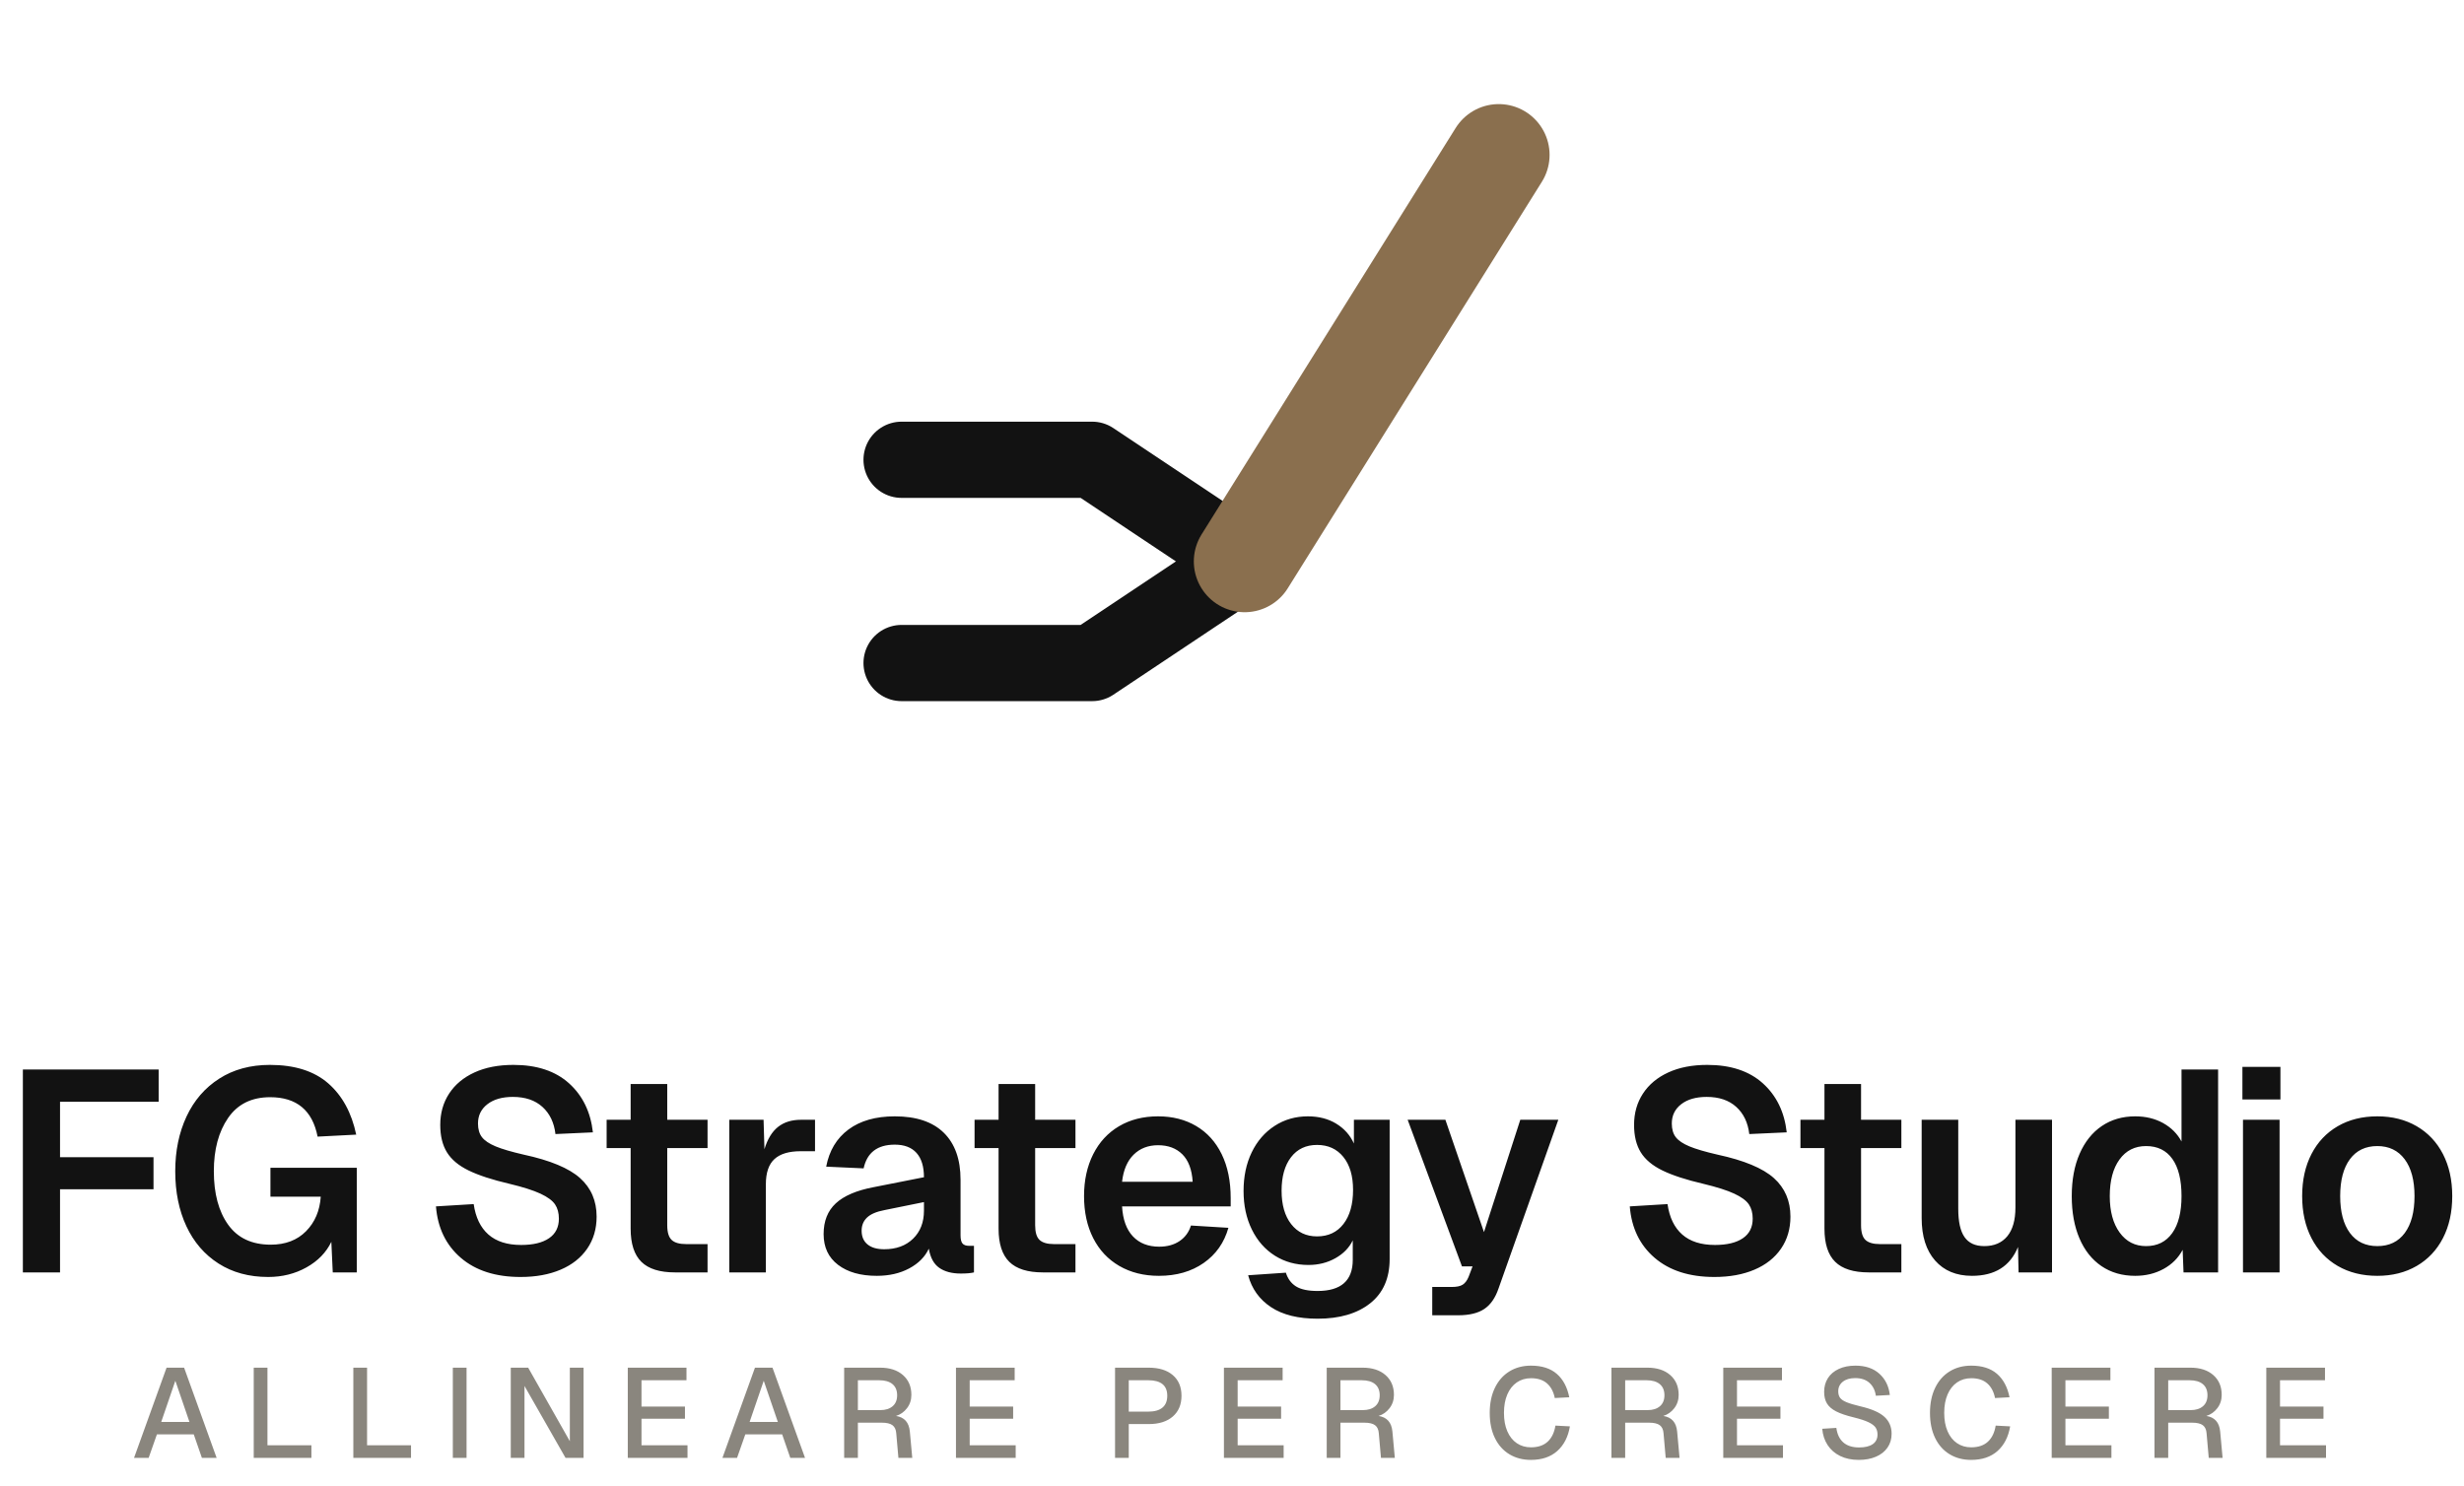
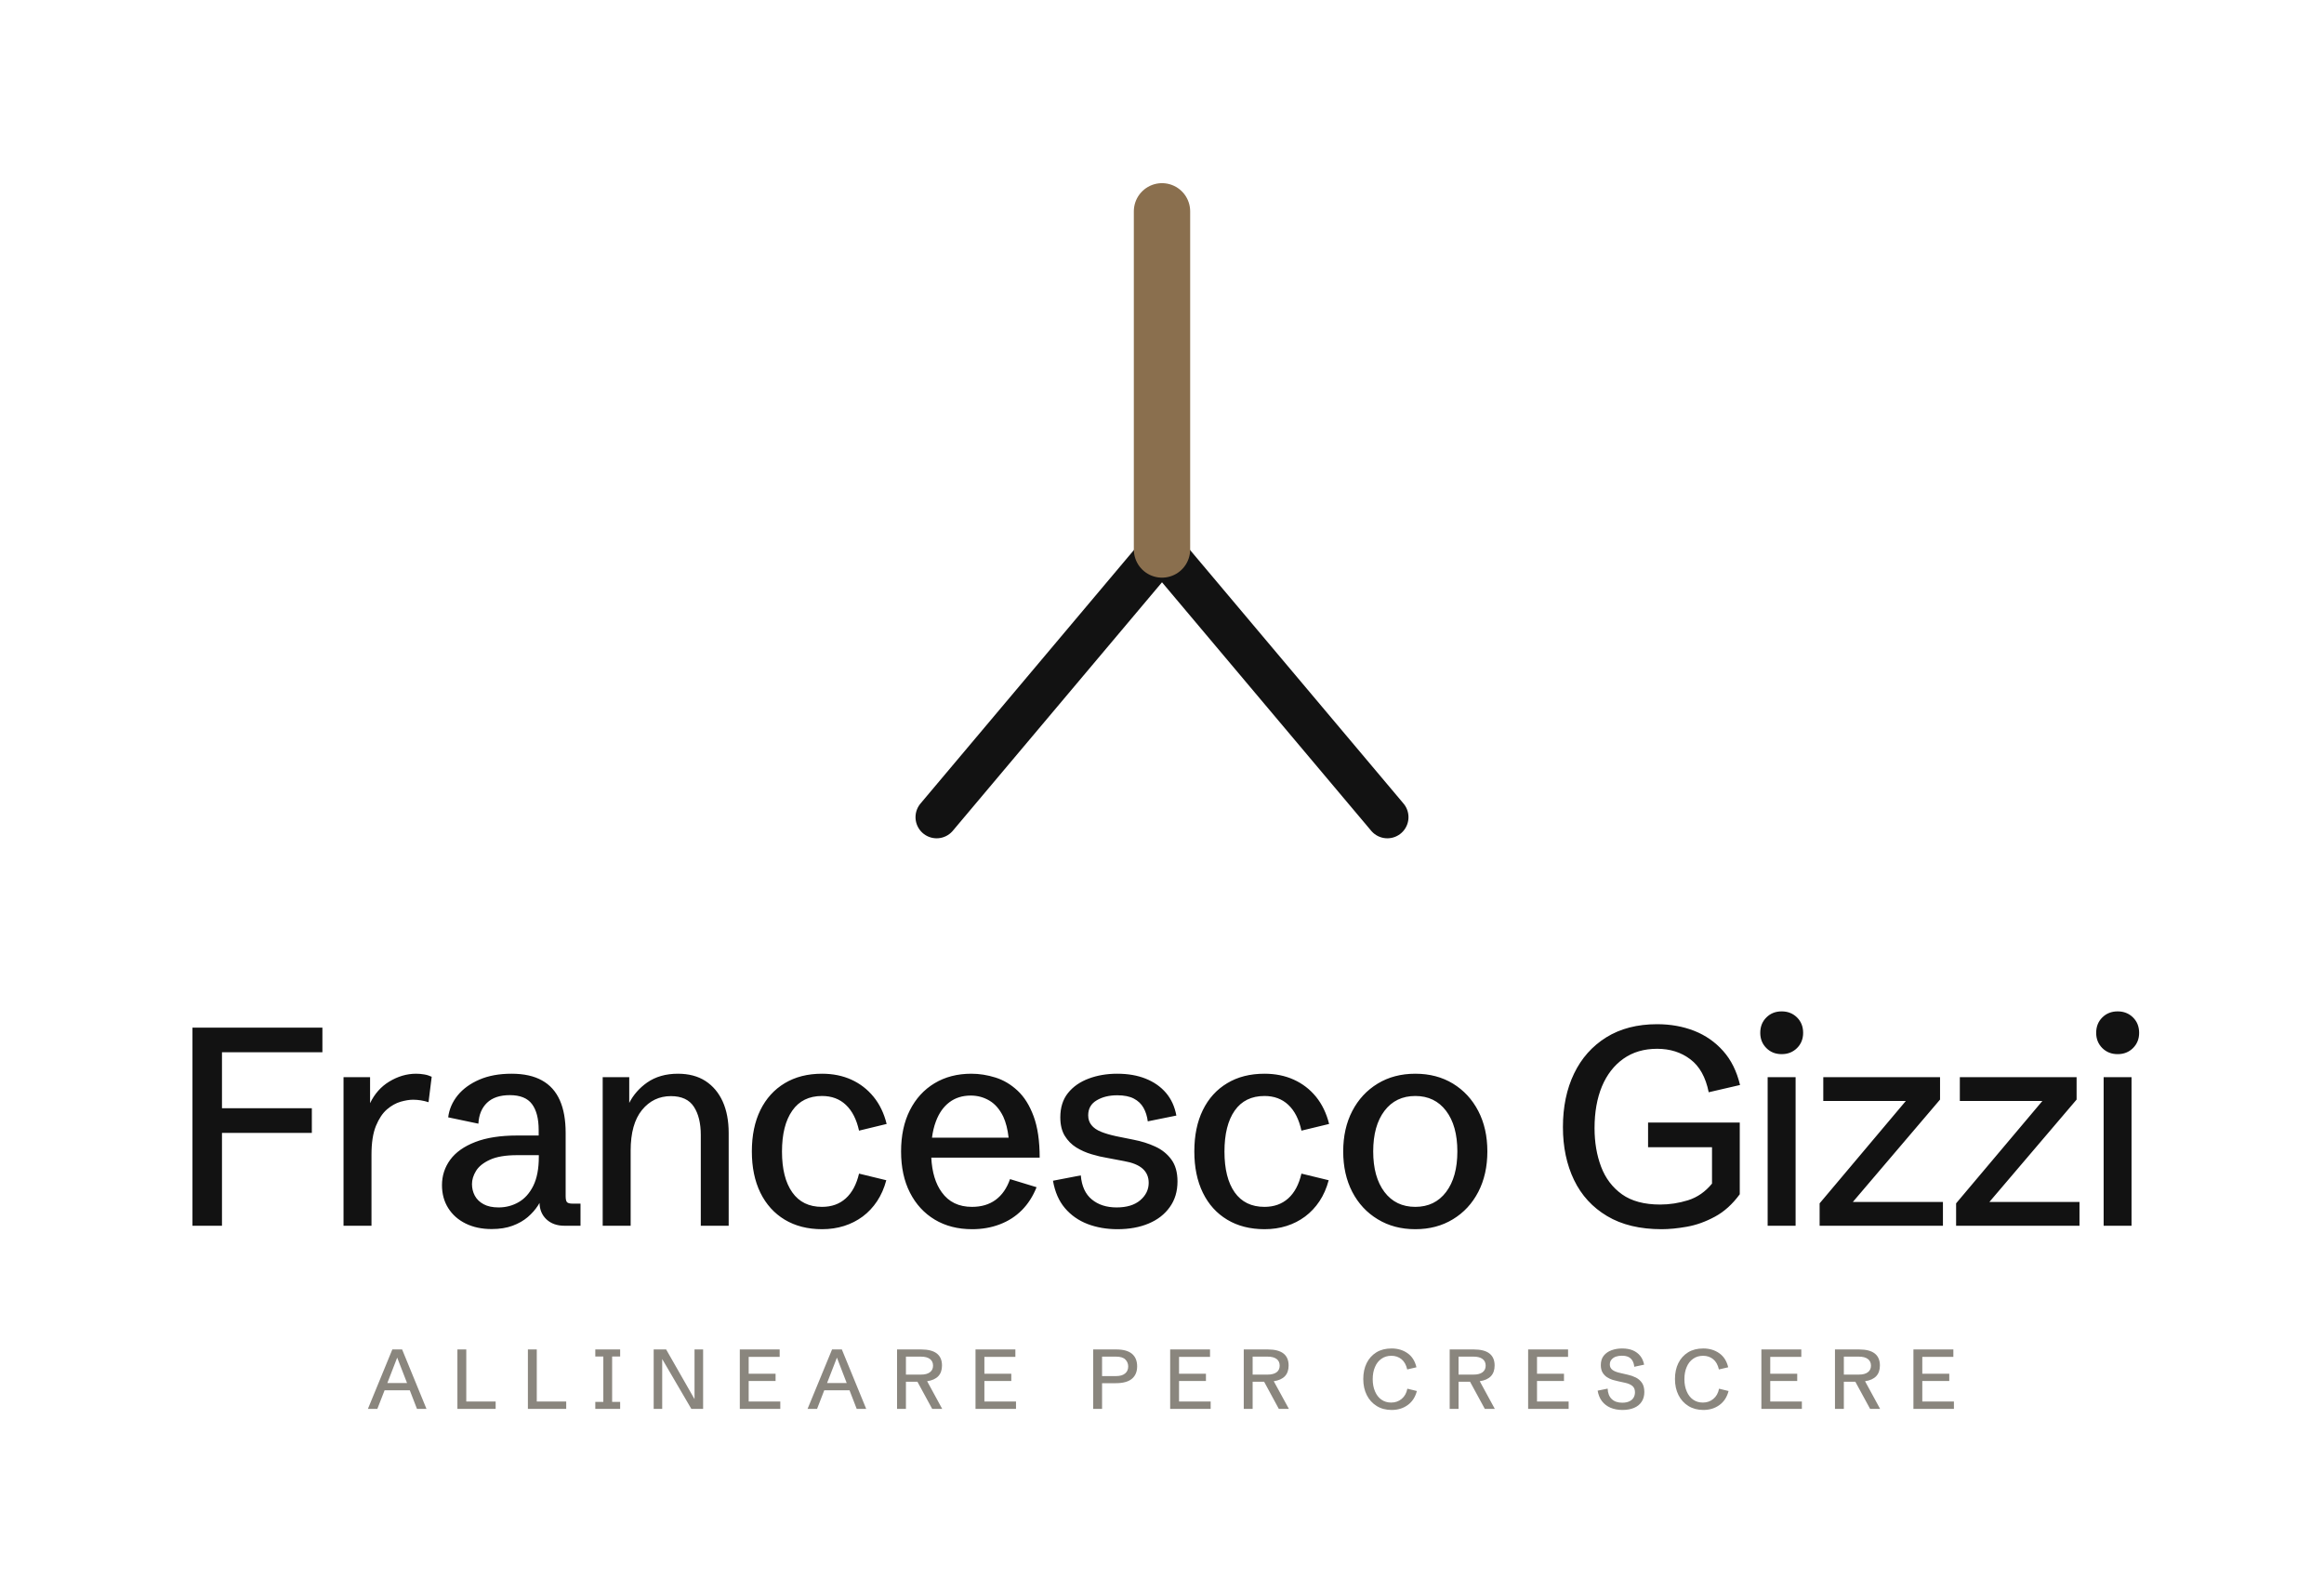
- <svg xmlns="http://www.w3.org/2000/svg" width="194" height="117" viewBox="0 0 193.93 116.57" role="img" aria-label="FG Strategy Studio">
-   <g transform="translate(64.96 0)">
-     <path d="M6 36 H21 L33 44" fill="none" stroke="#121212" stroke-width="6" stroke-linecap="round" stroke-linejoin="round" />
-     <path d="M6 52 H21 L33 44" fill="none" stroke="#121212" stroke-width="6" stroke-linecap="round" stroke-linejoin="round" />
-     <path d="M33 44 L53 12" fill="none" stroke="#8A6F4E" stroke-width="8" stroke-linecap="round" />
+ <svg xmlns="http://www.w3.org/2000/svg" width="330" height="224" viewBox="0 0 330 224" role="img" aria-label="Francesco Gizzi — Allineare per crescere">
+   <g transform="translate(115 22) scale(1)">
+     <path d="M18 94 L50 56 M82 94 L50 56" fill="none" stroke="#121212" stroke-width="6" stroke-linecap="round" stroke-linejoin="round" />
+     <path d="M50 56 V8" fill="none" stroke="#8A6F4E" stroke-width="8" stroke-linecap="round" />
  </g>
-   <path transform="translate(0.00 99.97)" fill="#121212" d="M1.8 -15.975H12.487V-13.432H4.725V-9.067H12.082V-6.547H4.725V0.0H1.8Z M13.792 -7.965Q13.792 -10.373 14.681 -12.274Q15.57 -14.175 17.258 -15.255Q18.945 -16.335 21.24 -16.335Q24.165 -16.335 25.83 -14.884Q27.495 -13.432 28.035 -10.845L24.997 -10.688Q24.39 -13.792 21.262 -13.792Q19.08 -13.792 17.955 -12.161Q16.83 -10.53 16.83 -7.965Q16.83 -5.332 17.955 -3.757Q19.08 -2.183 21.307 -2.183Q23.04 -2.183 24.086 -3.24Q25.133 -4.297 25.245 -5.962H21.285V-8.235H28.08V0.0H26.19L26.078 -2.407Q25.47 -1.147 24.12 -0.394Q22.77 0.36 21.105 0.36Q18.855 0.36 17.201 -0.698Q15.547 -1.755 14.67 -3.634Q13.792 -5.513 13.792 -7.965Z M34.312 -5.197 37.282 -5.377Q37.508 -3.802 38.441 -2.981Q39.375 -2.16 41.017 -2.16Q42.435 -2.16 43.211 -2.689Q43.987 -3.217 43.987 -4.23Q43.987 -4.905 43.684 -5.355Q43.38 -5.805 42.536 -6.199Q41.692 -6.592 40.095 -6.975Q38.07 -7.447 36.889 -8.021Q35.707 -8.595 35.179 -9.45Q34.65 -10.305 34.65 -11.61Q34.65 -13.005 35.347 -14.074Q36.045 -15.143 37.339 -15.739Q38.633 -16.335 40.41 -16.335Q43.177 -16.335 44.786 -14.884Q46.395 -13.432 46.665 -11.025L43.718 -10.89Q43.56 -12.24 42.694 -13.027Q41.828 -13.815 40.365 -13.815Q39.105 -13.815 38.362 -13.241Q37.62 -12.667 37.62 -11.723Q37.62 -11.047 37.935 -10.642Q38.25 -10.237 39.004 -9.922Q39.758 -9.607 41.22 -9.27Q44.347 -8.595 45.652 -7.425Q46.957 -6.255 46.957 -4.388Q46.957 -2.947 46.215 -1.867Q45.472 -0.787 44.122 -0.214Q42.772 0.36 40.972 0.36Q38.025 0.36 36.27 -1.147Q34.515 -2.655 34.312 -5.197Z M49.635 -3.442V-9.787H47.745V-12.015H49.635V-14.827H52.515V-12.015H55.688V-9.787H52.515V-3.712Q52.515 -2.88 52.864 -2.554Q53.212 -2.228 54.0 -2.228H55.688V0.0H53.123Q51.323 0.0 50.479 -0.833Q49.635 -1.665 49.635 -3.442Z M57.398 -12.015H60.097L60.165 -9.697Q60.525 -10.89 61.234 -11.452Q61.942 -12.015 63.045 -12.015H64.147V-9.54H63.022Q61.627 -9.54 60.953 -8.921Q60.277 -8.303 60.277 -6.93V0.0H57.398Z M64.823 -3.015Q64.823 -4.545 65.779 -5.434Q66.735 -6.322 68.737 -6.705L72.72 -7.492Q72.72 -8.752 72.135 -9.405Q71.55 -10.057 70.425 -10.057Q68.377 -10.057 67.972 -8.19L65.025 -8.325Q65.385 -10.215 66.78 -11.25Q68.175 -12.285 70.425 -12.285Q72.968 -12.285 74.284 -10.991Q75.6 -9.697 75.6 -7.29V-2.925Q75.6 -2.453 75.757 -2.272Q75.915 -2.092 76.275 -2.092H76.657V0.0Q76.297 0.09 75.623 0.09Q74.565 0.09 73.924 -0.36Q73.282 -0.81 73.102 -1.867Q72.653 -0.9 71.561 -0.315Q70.47 0.27 69.007 0.27Q67.095 0.27 65.959 -0.596Q64.823 -1.462 64.823 -3.015ZM72.72 -4.86V-5.535L69.615 -4.905Q68.67 -4.725 68.243 -4.32Q67.815 -3.915 67.815 -3.285Q67.815 -2.587 68.276 -2.205Q68.737 -1.823 69.593 -1.823Q71.01 -1.823 71.865 -2.655Q72.72 -3.487 72.72 -4.86Z M78.593 -3.442V-9.787H76.703V-12.015H78.593V-14.827H81.472V-12.015H84.645V-9.787H81.472V-3.712Q81.472 -2.88 81.821 -2.554Q82.17 -2.228 82.957 -2.228H84.645V0.0H82.08Q80.28 0.0 79.436 -0.833Q78.593 -1.665 78.593 -3.442Z M85.32 -6.007Q85.32 -7.875 86.04 -9.304Q86.76 -10.732 88.076 -11.509Q89.392 -12.285 91.147 -12.285Q92.857 -12.285 94.151 -11.52Q95.445 -10.755 96.154 -9.304Q96.862 -7.853 96.862 -5.85V-5.197H88.312Q88.402 -3.645 89.167 -2.835Q89.932 -2.025 91.237 -2.025Q92.182 -2.025 92.835 -2.464Q93.487 -2.902 93.735 -3.69L96.682 -3.51Q96.188 -1.755 94.736 -0.742Q93.285 0.27 91.215 0.27Q89.438 0.27 88.099 -0.506Q86.76 -1.282 86.04 -2.7Q85.32 -4.117 85.32 -6.007ZM91.147 -10.012Q89.977 -10.012 89.224 -9.27Q88.47 -8.527 88.312 -7.132H93.87Q93.78 -8.572 93.06 -9.293Q92.34 -10.012 91.147 -10.012Z M98.235 0.225 101.205 0.022Q101.43 0.742 102.004 1.103Q102.578 1.462 103.703 1.462Q106.47 1.462 106.47 -0.99V-2.52Q106.043 -1.642 105.097 -1.114Q104.153 -0.585 102.983 -0.585Q101.498 -0.585 100.339 -1.316Q99.18 -2.047 98.528 -3.375Q97.875 -4.702 97.875 -6.412Q97.875 -8.123 98.516 -9.45Q99.157 -10.777 100.316 -11.531Q101.475 -12.285 102.938 -12.285Q104.22 -12.285 105.165 -11.711Q106.11 -11.137 106.56 -10.147V-12.015H109.373V-1.057Q109.373 1.215 107.843 2.43Q106.312 3.645 103.703 3.645Q101.407 3.645 100.035 2.734Q98.662 1.823 98.235 0.225ZM106.493 -6.502Q106.493 -8.145 105.728 -9.09Q104.963 -10.035 103.657 -10.035Q102.353 -10.035 101.61 -9.067Q100.868 -8.1 100.868 -6.435Q100.868 -4.77 101.621 -3.802Q102.375 -2.835 103.657 -2.835Q104.985 -2.835 105.739 -3.814Q106.493 -4.792 106.493 -6.502Z M112.725 1.147H114.255Q114.84 1.147 115.121 0.968Q115.403 0.787 115.582 0.36L115.898 -0.472H115.065L110.79 -12.015H113.76L116.797 -3.172L119.655 -12.015H122.648L117.945 1.26Q117.562 2.385 116.82 2.88Q116.078 3.375 114.773 3.375H112.725Z M128.273 -5.197 131.243 -5.377Q131.468 -3.802 132.401 -2.981Q133.335 -2.16 134.977 -2.16Q136.395 -2.16 137.171 -2.689Q137.947 -3.217 137.947 -4.23Q137.947 -4.905 137.644 -5.355Q137.34 -5.805 136.496 -6.199Q135.653 -6.592 134.055 -6.975Q132.03 -7.447 130.849 -8.021Q129.667 -8.595 129.139 -9.45Q128.61 -10.305 128.61 -11.61Q128.61 -13.005 129.308 -14.074Q130.005 -15.143 131.299 -15.739Q132.593 -16.335 134.37 -16.335Q137.137 -16.335 138.746 -14.884Q140.355 -13.432 140.625 -11.025L137.678 -10.89Q137.52 -12.24 136.654 -13.027Q135.787 -13.815 134.325 -13.815Q133.065 -13.815 132.322 -13.241Q131.58 -12.667 131.58 -11.723Q131.58 -11.047 131.895 -10.642Q132.21 -10.237 132.964 -9.922Q133.718 -9.607 135.18 -9.27Q138.308 -8.595 139.613 -7.425Q140.917 -6.255 140.917 -4.388Q140.917 -2.947 140.175 -1.867Q139.433 -0.787 138.082 -0.214Q136.732 0.36 134.933 0.36Q131.985 0.36 130.23 -1.147Q128.475 -2.655 128.273 -5.197Z M143.595 -3.442V-9.787H141.705V-12.015H143.595V-14.827H146.475V-12.015H149.648V-9.787H146.475V-3.712Q146.475 -2.88 146.824 -2.554Q147.172 -2.228 147.96 -2.228H149.648V0.0H147.082Q145.282 0.0 144.439 -0.833Q143.595 -1.665 143.595 -3.442Z M151.245 -4.275V-12.015H154.125V-4.995Q154.125 -3.487 154.62 -2.779Q155.115 -2.07 156.172 -2.07Q157.342 -2.07 157.984 -2.846Q158.625 -3.623 158.625 -5.107V-12.015H161.505V0.0H158.872L158.827 -2.002Q157.905 0.27 155.205 0.27Q153.36 0.27 152.302 -0.934Q151.245 -2.137 151.245 -4.275Z M163.058 -6.007Q163.058 -7.92 163.676 -9.337Q164.295 -10.755 165.42 -11.52Q166.545 -12.285 168.052 -12.285Q169.29 -12.285 170.246 -11.756Q171.202 -11.227 171.697 -10.305V-15.975H174.577V0.0H171.855L171.787 -1.777Q171.27 -0.81 170.28 -0.27Q169.29 0.27 168.052 0.27Q166.522 0.27 165.397 -0.495Q164.272 -1.26 163.665 -2.677Q163.058 -4.095 163.058 -6.007ZM171.697 -6.007Q171.697 -7.92 170.977 -8.933Q170.257 -9.945 168.907 -9.945Q167.58 -9.945 166.815 -8.887Q166.05 -7.83 166.05 -6.007Q166.05 -4.207 166.826 -3.139Q167.602 -2.07 168.907 -2.07Q170.235 -2.07 170.966 -3.094Q171.697 -4.117 171.697 -6.007Z M176.535 -12.015H179.415V0.0H176.535ZM176.49 -16.177H179.482V-13.612H176.49Z M181.192 -6.007Q181.192 -7.897 181.924 -9.315Q182.655 -10.732 183.994 -11.509Q185.332 -12.285 187.11 -12.285Q188.865 -12.285 190.204 -11.509Q191.542 -10.732 192.274 -9.315Q193.005 -7.897 193.005 -6.007Q193.005 -4.117 192.274 -2.7Q191.542 -1.282 190.204 -0.506Q188.865 0.27 187.11 0.27Q185.332 0.27 183.994 -0.506Q182.655 -1.282 181.924 -2.7Q181.192 -4.117 181.192 -6.007ZM190.035 -6.007Q190.035 -7.875 189.259 -8.91Q188.482 -9.945 187.11 -9.945Q185.715 -9.945 184.95 -8.91Q184.185 -7.875 184.185 -6.007Q184.185 -4.14 184.95 -3.105Q185.715 -2.07 187.11 -2.07Q188.505 -2.07 189.27 -3.105Q190.035 -4.14 190.035 -6.007Z" />
-   <path transform="translate(10.33 114.57)" fill="#8A867E" d="M2.78 -7.1H4.16L6.72 0.0H5.56L4.92 -1.85H2.02L1.37 0.0H0.22ZM4.58 -2.83 3.47 -6.07 2.36 -2.83Z M9.64 -7.1H10.72V-0.99H14.18V0.0H9.64Z M17.48 -7.1H18.56V-0.99H22.02V0.0H17.48Z M25.31 -7.1H26.39V0.0H25.31Z M29.87 -7.1H31.24L34.52 -1.31V-7.1H35.6V0.0H34.18L30.95 -5.66V0.0H29.87Z M39.08 -7.1H43.7V-6.11H40.16V-4.04H43.58V-3.08H40.16V-0.99H43.78V0.0H39.08Z M49.09 -7.1H50.47L53.03 0.0H51.87L51.23 -1.85H48.33L47.68 0.0H46.53ZM50.89 -2.83 49.78 -6.07 48.67 -2.83Z M56.11 -7.1H58.94Q60.07 -7.1 60.735 -6.52Q61.4 -5.94 61.4 -4.96Q61.4 -4.36 61.055 -3.91Q60.71 -3.46 60.19 -3.3Q61.18 -3.15 61.28 -2.07L61.47 0.0H60.38L60.21 -1.93Q60.18 -2.37 59.915 -2.57Q59.65 -2.77 59.07 -2.77H57.19V0.0H56.11ZM60.28 -4.93Q60.28 -5.5 59.915 -5.805Q59.55 -6.11 58.87 -6.11H57.19V-3.76H58.96Q59.57 -3.76 59.925 -4.065Q60.28 -4.37 60.28 -4.93Z M64.91 -7.1H69.53V-6.11H65.99V-4.04H69.41V-3.08H65.99V-0.99H69.61V0.0H64.91Z M77.43 -7.1H80.08Q81.29 -7.1 81.975 -6.515Q82.66 -5.93 82.66 -4.89Q82.66 -3.85 81.975 -3.255Q81.29 -2.66 80.08 -2.66H78.51V0.0H77.43ZM81.54 -4.89Q81.54 -5.5 81.165 -5.805Q80.79 -6.11 80.05 -6.11H78.51V-3.64H80.05Q80.78 -3.64 81.16 -3.955Q81.54 -4.27 81.54 -4.89Z M86.0 -7.1H90.62V-6.11H87.08V-4.04H90.5V-3.08H87.08V-0.99H90.7V0.0H86.0Z M94.09 -7.1H96.92Q98.05 -7.1 98.715 -6.52Q99.38 -5.94 99.38 -4.96Q99.38 -4.36 99.035 -3.91Q98.69 -3.46 98.17 -3.3Q99.16 -3.15 99.26 -2.07L99.45 0.0H98.36L98.19 -1.93Q98.16 -2.37 97.895 -2.57Q97.63 -2.77 97.05 -2.77H95.17V0.0H94.09ZM98.26 -4.93Q98.26 -5.5 97.895 -5.805Q97.53 -6.11 96.85 -6.11H95.17V-3.76H96.94Q97.55 -3.76 97.905 -4.065Q98.26 -4.37 98.26 -4.93Z M106.92 -3.54Q106.92 -4.67 107.325 -5.51Q107.73 -6.35 108.465 -6.805Q109.2 -7.26 110.17 -7.26Q111.45 -7.26 112.195 -6.615Q112.94 -5.97 113.18 -4.77L112.04 -4.71Q111.89 -5.46 111.425 -5.865Q110.96 -6.27 110.17 -6.27Q109.53 -6.27 109.05 -5.94Q108.57 -5.61 108.305 -4.995Q108.04 -4.38 108.04 -3.54Q108.04 -2.7 108.305 -2.09Q108.57 -1.48 109.05 -1.155Q109.53 -0.83 110.16 -0.83Q111 -0.83 111.48 -1.275Q111.96 -1.72 112.09 -2.54L113.23 -2.48Q113.02 -1.24 112.235 -0.54Q111.45 0.16 110.16 0.16Q109.2 0.16 108.465 -0.285Q107.73 -0.73 107.325 -1.565Q106.92 -2.4 106.92 -3.54Z M116.5 -7.1H119.33Q120.46 -7.1 121.125 -6.52Q121.79 -5.94 121.79 -4.96Q121.79 -4.36 121.445 -3.91Q121.1 -3.46 120.58 -3.3Q121.57 -3.15 121.67 -2.07L121.86 0.0H120.77L120.6 -1.93Q120.57 -2.37 120.305 -2.57Q120.04 -2.77 119.46 -2.77H117.58V0.0H116.5ZM120.67 -4.93Q120.67 -5.5 120.305 -5.805Q119.94 -6.11 119.26 -6.11H117.58V-3.76H119.35Q119.96 -3.76 120.315 -4.065Q120.67 -4.37 120.67 -4.93Z M125.3 -7.1H129.92V-6.11H126.38V-4.04H129.8V-3.08H126.38V-0.99H130.0V0.0H125.3Z M133.09 -2.29 134.2 -2.36Q134.3 -1.61 134.75 -1.215Q135.2 -0.82 135.99 -0.82Q136.69 -0.82 137.065 -1.08Q137.44 -1.34 137.44 -1.84Q137.44 -2.16 137.29 -2.385Q137.14 -2.61 136.735 -2.805Q136.33 -3.0 135.56 -3.19Q134.69 -3.4 134.19 -3.655Q133.69 -3.91 133.465 -4.275Q133.24 -4.64 133.24 -5.2Q133.24 -5.81 133.535 -6.275Q133.83 -6.74 134.39 -7.0Q134.95 -7.26 135.7 -7.26Q136.88 -7.26 137.585 -6.625Q138.29 -5.99 138.41 -4.95L137.31 -4.89Q137.22 -5.53 136.805 -5.905Q136.39 -6.28 135.68 -6.28Q135.07 -6.28 134.71 -5.995Q134.35 -5.71 134.35 -5.24Q134.35 -4.92 134.495 -4.725Q134.64 -4.53 135.005 -4.38Q135.37 -4.23 136.08 -4.06Q137.42 -3.75 137.985 -3.23Q138.55 -2.71 138.55 -1.9Q138.55 -1.27 138.225 -0.805Q137.9 -0.34 137.315 -0.09Q136.73 0.16 135.97 0.16Q135.13 0.16 134.505 -0.145Q133.88 -0.45 133.515 -1.005Q133.15 -1.56 133.09 -2.29Z M141.57 -3.54Q141.57 -4.67 141.975 -5.51Q142.38 -6.35 143.115 -6.805Q143.85 -7.26 144.82 -7.26Q146.1 -7.26 146.845 -6.615Q147.59 -5.97 147.83 -4.77L146.69 -4.71Q146.54 -5.46 146.075 -5.865Q145.61 -6.27 144.82 -6.27Q144.18 -6.27 143.7 -5.94Q143.22 -5.61 142.955 -4.995Q142.69 -4.38 142.69 -3.54Q142.69 -2.7 142.955 -2.09Q143.22 -1.48 143.7 -1.155Q144.18 -0.83 144.81 -0.83Q145.65 -0.83 146.13 -1.275Q146.61 -1.72 146.74 -2.54L147.88 -2.48Q147.67 -1.24 146.885 -0.54Q146.1 0.16 144.81 0.16Q143.85 0.16 143.115 -0.285Q142.38 -0.73 141.975 -1.565Q141.57 -2.4 141.57 -3.54Z M151.15 -7.1H155.77V-6.11H152.23V-4.04H155.65V-3.08H152.23V-0.99H155.85V0.0H151.15Z M159.24 -7.1H162.07Q163.2 -7.1 163.865 -6.52Q164.53 -5.94 164.53 -4.96Q164.53 -4.36 164.185 -3.91Q163.84 -3.46 163.32 -3.3Q164.31 -3.15 164.41 -2.07L164.6 0.0H163.51L163.34 -1.93Q163.31 -2.37 163.045 -2.57Q162.78 -2.77 162.2 -2.77H160.32V0.0H159.24ZM163.41 -4.93Q163.41 -5.5 163.045 -5.805Q162.68 -6.11 162.0 -6.11H160.32V-3.76H162.09Q162.7 -3.76 163.055 -4.065Q163.41 -4.37 163.41 -4.93Z M168.04 -7.1H172.66V-6.11H169.12V-4.04H172.54V-3.08H169.12V-0.99H172.74V0.0H168.04Z" />
+   <path d="M31.52 174L27.33 174L27.33 145.88L45.78 145.88L45.78 149.37L31.52 149.37L31.52 157.32L44.28 157.32L44.28 160.82L31.52 160.82L31.52 174Z M52.75 174L48.78 174L48.78 152.91L52.55 152.91L52.55 156.60Q53.51 154.61 55.25 153.55L55.25 153.55Q57.10 152.42 59.09 152.42L59.09 152.42Q59.66 152.42 60.23 152.52Q60.79 152.61 61.30 152.85L61.30 152.85L60.85 156.46Q59.74 156.11 58.65 156.11L58.65 156.11Q57.90 156.11 56.90 156.39Q55.89 156.68 54.95 157.48Q54.02 158.28 53.38 159.83Q52.75 161.38 52.75 163.90L52.75 163.90L52.75 174Z M69.81 174.47L69.81 174.47Q67.72 174.47 66.13 173.69Q64.54 172.91 63.65 171.50Q62.76 170.09 62.76 168.24L62.76 168.24Q62.76 166.23 63.93 164.63Q65.10 163.04 67.47 162.12Q69.85 161.19 73.46 161.19L73.46 161.19L76.49 161.19L76.49 160.41Q76.49 158.00 75.54 156.73Q74.59 155.46 72.39 155.46L72.39 155.46Q70.28 155.46 69.15 156.55Q68.03 157.63 67.93 159.51L67.93 159.51L63.64 158.61Q63.85 156.91 64.98 155.50Q66.12 154.10 68.06 153.26Q70.00 152.42 72.64 152.42L72.64 152.42Q75.26 152.42 76.96 153.37Q78.66 154.31 79.49 156.18Q80.32 158.04 80.32 160.82L80.32 160.82L80.32 169.78Q80.32 170.43 80.50 170.64Q80.69 170.86 81.29 170.86L81.29 170.86L82.43 170.86L82.43 174L80.14 174Q78.56 174 77.58 173.08L77.58 173.08Q76.64 172.18 76.61 170.76L76.61 170.76Q76.51 170.93 76.39 171.13L76.39 171.13Q75.82 172.01 74.94 172.77Q74.05 173.53 72.78 174Q71.51 174.47 69.81 174.47ZM70.80 171.40L70.80 171.40Q72.35 171.40 73.65 170.65Q74.95 169.90 75.73 168.32Q76.51 166.73 76.51 164.23L76.51 164.23L76.51 163.98L73.44 163.98Q70.98 163.98 69.57 164.63Q68.17 165.27 67.59 166.22Q67.02 167.16 67.02 168.08L67.02 168.08Q67.02 168.98 67.42 169.73Q67.82 170.48 68.66 170.94Q69.50 171.40 70.80 171.40Z M89.55 174L85.58 174L85.58 152.91L89.35 152.91L89.35 156.56Q90.23 154.84 91.89 153.67L91.89 153.67Q93.69 152.42 96.26 152.42L96.26 152.42Q98.57 152.42 100.17 153.45Q101.77 154.49 102.62 156.36Q103.47 158.24 103.47 160.84L103.47 160.84L103.47 174L99.51 174L99.51 161.13Q99.51 158.61 98.53 157.11Q97.55 155.60 95.27 155.60L95.27 155.60Q92.77 155.60 91.16 157.57Q89.55 159.55 89.55 163.34L89.55 163.34L89.55 174Z M116.74 174.49L116.74 174.49Q113.68 174.49 111.43 173.14Q109.19 171.79 107.97 169.31Q106.76 166.83 106.76 163.45L106.76 163.45Q106.76 160.05 107.97 157.58Q109.19 155.11 111.42 153.77Q113.66 152.42 116.72 152.42L116.72 152.42Q119.03 152.42 120.89 153.26Q122.74 154.10 124.04 155.69Q125.34 157.28 125.90 159.55L125.90 159.55L121.98 160.50Q121.45 158.10 120.11 156.84Q118.78 155.58 116.72 155.58L116.72 155.58Q113.95 155.58 112.50 157.66Q111.04 159.74 111.04 163.47L111.04 163.47Q111.04 167.20 112.50 169.26Q113.95 171.32 116.72 171.32L116.72 171.32Q118.76 171.32 120.09 170.12Q121.43 168.92 121.98 166.60L121.98 166.60L125.85 167.54Q125.40 169.23 124.54 170.52Q123.68 171.81 122.50 172.69Q121.31 173.57 119.86 174.03Q118.40 174.49 116.74 174.49Z M138.04 174.49L138.04 174.49Q135.00 174.49 132.73 173.13Q130.47 171.77 129.21 169.30Q127.95 166.83 127.95 163.45Q127.95 160.07 129.20 157.60Q130.45 155.13 132.69 153.78Q134.94 152.42 137.93 152.42L137.93 152.42Q139.63 152.42 141.35 152.96Q143.06 153.49 144.49 154.82Q145.92 156.15 146.77 158.46Q147.63 160.78 147.63 164.33L147.63 164.33L132.24 164.33Q132.40 167.44 133.73 169.25L133.73 169.25Q135.21 171.32 138.02 171.32L138.02 171.32Q140.02 171.32 141.38 170.32Q142.75 169.31 143.42 167.38L143.42 167.38L147.19 168.53Q146.42 170.46 145.10 171.79Q143.77 173.12 141.97 173.80Q140.17 174.49 138.04 174.49ZM132.34 161.50L132.34 161.50L143.22 161.50Q143.02 159.72 142.46 158.51L142.46 158.51Q141.70 156.95 140.50 156.24Q139.29 155.52 137.85 155.52L137.85 155.52Q136.07 155.52 134.81 156.47Q133.55 157.42 132.89 159.20L132.89 159.20Q132.50 160.23 132.34 161.50Z M158.68 174.49L158.68 174.49Q156.36 174.49 154.42 173.75Q152.49 173.00 151.21 171.49Q149.93 169.98 149.52 167.61L149.52 167.61L153.47 166.85Q153.66 169.14 155.04 170.27Q156.41 171.40 158.56 171.40L158.56 171.40Q160.71 171.40 161.91 170.38Q163.11 169.35 163.11 167.91L163.11 167.91Q163.11 166.66 162.24 165.89Q161.38 165.13 159.60 164.82L159.60 164.82L157.22 164.37Q156.16 164.20 155.00 163.85Q153.84 163.51 152.83 162.89Q151.82 162.26 151.19 161.23Q150.56 160.19 150.56 158.61L150.56 158.61Q150.56 156.52 151.65 155.16Q152.74 153.80 154.59 153.11Q156.43 152.42 158.64 152.42L158.64 152.42Q160.93 152.42 162.68 153.12Q164.44 153.82 165.57 155.14Q166.69 156.46 167.04 158.36L167.04 158.36L162.98 159.18Q162.84 158.08 162.37 157.25Q161.90 156.42 161.00 155.95Q160.11 155.48 158.64 155.48L158.64 155.48Q156.92 155.48 155.72 156.20Q154.52 156.91 154.52 158.32L154.52 158.32Q154.52 159.14 154.98 159.71Q155.44 160.29 156.32 160.65Q157.20 161.01 158.49 161.29L158.49 161.29L160.97 161.79Q162.63 162.11 164.04 162.76Q165.46 163.41 166.33 164.60Q167.20 165.78 167.20 167.71L167.20 167.71Q167.20 169.84 166.10 171.36Q165.01 172.89 163.09 173.69Q161.18 174.49 158.68 174.49Z M179.57 174.49L179.57 174.49Q176.50 174.49 174.26 173.14Q172.01 171.79 170.80 169.31Q169.59 166.83 169.59 163.45L169.59 163.45Q169.59 160.05 170.80 157.58Q172.01 155.11 174.25 153.77Q176.48 152.42 179.55 152.42L179.55 152.42Q181.86 152.42 183.71 153.26Q185.57 154.10 186.87 155.69Q188.16 157.28 188.73 159.55L188.73 159.55L184.80 160.50Q184.28 158.10 182.94 156.84Q181.60 155.58 179.55 155.58L179.55 155.58Q176.78 155.58 175.32 157.66Q173.87 159.74 173.87 163.47L173.87 163.47Q173.87 167.20 175.32 169.26Q176.78 171.32 179.55 171.32L179.55 171.32Q181.58 171.32 182.92 170.12Q184.26 168.92 184.80 166.60L184.80 166.60L188.67 167.54Q188.22 169.23 187.36 170.52Q186.50 171.81 185.32 172.69Q184.14 173.57 182.69 174.03Q181.23 174.49 179.57 174.49Z M200.97 174.49L200.97 174.49Q197.94 174.49 195.63 173.08Q193.31 171.68 192.02 169.20Q190.73 166.71 190.73 163.45L190.73 163.45Q190.73 160.19 192.02 157.71Q193.31 155.23 195.63 153.82Q197.94 152.42 200.97 152.42L200.97 152.42Q204.00 152.42 206.31 153.82Q208.62 155.23 209.91 157.71Q211.20 160.19 211.20 163.45L211.20 163.45Q211.20 166.71 209.91 169.20Q208.62 171.68 206.31 173.08Q204.00 174.49 200.97 174.49ZM200.97 171.32L200.97 171.32Q203.74 171.32 205.34 169.21Q206.94 167.09 206.94 163.45L206.94 163.45Q206.94 159.80 205.34 157.69Q203.74 155.58 200.97 155.58L200.97 155.58Q198.19 155.58 196.59 157.69Q194.99 159.80 194.99 163.45L194.99 163.45Q194.99 167.09 196.59 169.21Q198.19 171.32 200.97 171.32Z  M235.95 174.49L235.95 174.49Q231.32 174.49 228.21 172.63Q225.09 170.78 223.51 167.51Q221.93 164.23 221.93 160.00L221.93 160.00Q221.93 155.68 223.51 152.40Q225.09 149.12 228.09 147.25Q231.09 145.39 235.31 145.39L235.31 145.39Q238.16 145.39 240.57 146.33Q242.98 147.28 244.68 149.19Q246.38 151.09 247.08 154.02L247.08 154.02L242.63 155.05Q241.99 151.85 240.02 150.37Q238.06 148.88 235.31 148.88L235.31 148.88Q232.51 148.88 230.52 150.29Q228.53 151.70 227.47 154.22Q226.42 156.75 226.42 160.15L226.42 160.15Q226.42 163.16 227.35 165.62Q228.28 168.08 230.32 169.54Q232.36 170.99 235.74 170.99L235.74 170.99Q237.73 170.99 239.70 170.38Q241.67 169.76 243.10 168.02L243.10 168.02L243.10 162.85L234.02 162.85L234.02 159.35L247.04 159.35L247.04 169.53Q245.48 171.66 243.50 172.72Q241.52 173.79 239.53 174.14Q237.55 174.49 235.95 174.49Z M254.97 174L251.00 174L251.00 152.91L254.97 152.91L254.97 174ZM252.99 149.64L252.99 149.64Q251.68 149.64 250.82 148.78Q249.95 147.91 249.95 146.62L249.95 146.62Q249.95 145.29 250.82 144.43Q251.68 143.57 252.99 143.57L252.99 143.57Q254.30 143.57 255.17 144.43Q256.04 145.29 256.04 146.62L256.04 146.62Q256.04 147.91 255.17 148.78Q254.30 149.64 252.99 149.64Z M275.89 174L258.38 174L258.38 170.82L270.62 156.29L258.90 156.29L258.90 152.91L275.48 152.91L275.48 156.09L263.10 170.62L275.89 170.62L275.89 174Z M295.28 174L277.76 174L277.76 170.82L290.01 156.29L278.29 156.29L278.29 152.91L294.87 152.91L294.87 156.09L282.49 170.62L295.28 170.62L295.28 174Z M302.67 174L298.71 174L298.71 152.91L302.67 152.91L302.67 174ZM300.70 149.64L300.70 149.64Q299.39 149.64 298.52 148.78Q297.65 147.91 297.65 146.62L297.65 146.62Q297.65 145.29 298.52 144.43Q299.39 143.57 300.70 143.57L300.70 143.57Q302.01 143.57 302.88 144.43Q303.75 145.29 303.75 146.62L303.75 146.62Q303.75 147.91 302.88 148.78Q302.01 149.64 300.70 149.64Z " fill="#121212" />
+   <path d="M53.58 200L52.24 200L55.71 191.56L57.10 191.56L60.56 200L59.21 200L58.19 197.36L54.61 197.36L53.58 200ZM55.00 196.33L57.80 196.33L56.40 192.72L55.00 196.33Z M70.38 200L64.95 200L64.95 191.56L66.21 191.56L66.21 198.95L70.38 198.95L70.38 200Z M80.40 200L74.96 200L74.96 191.56L76.22 191.56L76.22 198.95L80.40 198.95L80.40 200Z M88.06 200L84.53 200L84.53 199.00L85.67 199.00L85.67 192.56L84.53 192.56L84.53 191.56L88.06 191.56L88.06 192.56L86.92 192.56L86.92 199.00L88.06 199.00L88.06 200Z M94.03 200L92.82 200L92.82 191.56L94.59 191.56L98.62 198.61L98.62 191.56L99.84 191.56L99.84 200L98.17 200L94.03 192.92L94.03 200Z M110.80 200L105.05 200L105.05 191.56L110.71 191.56L110.71 192.61L106.31 192.61L106.31 195.01L110.13 195.01L110.13 196.04L106.31 196.04L106.31 198.95L110.80 198.95L110.80 200Z M116.02 200L114.67 200L118.15 191.56L119.54 191.56L123.00 200L121.65 200L120.63 197.36L117.04 197.36L116.02 200ZM117.44 196.33L120.23 196.33L118.84 192.72L117.44 196.33Z M128.64 200L127.38 200L127.38 191.56L130.80 191.56Q133.76 191.56 133.76 193.84L133.76 193.84Q133.76 195.76 131.65 196.07L131.65 196.07L133.79 200L132.37 200L130.27 196.14L128.64 196.14L128.64 200ZM128.64 192.58L128.64 195.13L130.78 195.13Q131.60 195.13 132.04 194.80Q132.49 194.47 132.49 193.86L132.49 193.86Q132.49 193.24 132.04 192.91Q131.60 192.58 130.77 192.58L130.77 192.58L128.64 192.58Z M144.27 200L138.52 200L138.52 191.56L144.18 191.56L144.18 192.61L139.78 192.61L139.78 195.01L143.60 195.01L143.60 196.04L139.78 196.04L139.78 198.95L144.27 198.95L144.27 200Z  M156.49 200L155.23 200L155.23 191.56L158.51 191.56Q159.99 191.56 160.73 192.17Q161.47 192.79 161.47 193.96L161.47 193.96Q161.47 195.11 160.72 195.73Q159.97 196.35 158.44 196.35L158.44 196.35L156.49 196.35L156.49 200ZM156.49 192.58L156.49 195.34L158.48 195.34Q159.32 195.34 159.76 194.97Q160.20 194.61 160.20 193.97L160.20 193.97Q160.20 193.40 159.80 192.99Q159.40 192.58 158.47 192.58L158.47 192.58L156.49 192.58Z M171.91 200L166.16 200L166.16 191.56L171.82 191.56L171.82 192.61L167.42 192.61L167.42 195.01L171.24 195.01L171.24 196.04L167.42 196.04L167.42 198.95L171.91 198.95L171.91 200Z M177.87 200L176.61 200L176.61 191.56L180.03 191.56Q182.98 191.56 182.98 193.84L182.98 193.84Q182.98 195.76 180.87 196.07L180.87 196.07L183.02 200L181.59 200L179.50 196.14L177.87 196.14L177.87 200ZM177.87 192.58L177.87 195.13L180.00 195.13Q180.82 195.13 181.27 194.80Q181.71 194.47 181.71 193.86L181.71 193.86Q181.71 193.24 181.27 192.91Q180.82 192.58 180.00 192.58L180.00 192.58L177.87 192.58Z  M197.61 200.15L197.61 200.15Q196.39 200.15 195.49 199.59Q194.58 199.03 194.08 198.04Q193.58 197.05 193.58 195.75L193.58 195.75Q193.58 194.48 194.06 193.50Q194.54 192.53 195.44 191.97Q196.34 191.42 197.60 191.42L197.60 191.42Q198.90 191.42 199.86 192.09Q200.82 192.76 201.13 194.09L201.13 194.09L199.82 194.40Q199.59 193.41 199.00 192.94Q198.40 192.46 197.58 192.46L197.58 192.46Q196.74 192.46 196.15 192.89Q195.55 193.31 195.24 194.06Q194.92 194.80 194.92 195.78L194.92 195.78Q194.92 196.77 195.25 197.52Q195.57 198.27 196.15 198.68Q196.74 199.10 197.54 199.10L197.54 199.10Q198.41 199.10 199.03 198.58Q199.66 198.06 199.84 197.13L199.84 197.13L201.19 197.46Q200.85 198.77 199.88 199.46Q198.92 200.15 197.61 200.15Z M207.11 200L205.85 200L205.85 191.56L209.28 191.56Q212.23 191.56 212.23 193.84L212.23 193.84Q212.23 195.76 210.12 196.07L210.12 196.07L212.26 200L210.84 200L208.74 196.14L207.11 196.14L207.11 200ZM207.11 192.58L207.11 195.13L209.25 195.13Q210.07 195.13 210.51 194.80Q210.96 194.47 210.96 193.86L210.96 193.86Q210.96 193.24 210.51 192.91Q210.07 192.58 209.24 192.58L209.24 192.58L207.11 192.58Z M222.74 200L216.99 200L216.99 191.56L222.66 191.56L222.66 192.61L218.25 192.61L218.25 195.01L222.08 195.01L222.08 196.04L218.25 196.04L218.25 198.95L222.74 198.95L222.74 200Z M230.39 200.15L230.39 200.15Q229.43 200.15 228.68 199.83Q227.94 199.51 227.47 198.90Q227.01 198.29 226.86 197.41L226.86 197.41L228.28 197.12Q228.32 198.09 228.86 198.60Q229.39 199.12 230.36 199.12L230.36 199.12Q230.95 199.12 231.35 198.93Q231.75 198.75 231.95 198.42Q232.16 198.08 232.16 197.64L232.16 197.64Q232.16 197.04 231.79 196.74Q231.42 196.44 230.79 196.30L230.79 196.30L229.75 196.07Q229.41 196.00 229.00 195.88Q228.58 195.75 228.19 195.50Q227.81 195.25 227.56 194.84Q227.31 194.42 227.31 193.78L227.31 193.78Q227.31 192.96 227.73 192.44Q228.15 191.92 228.84 191.67Q229.53 191.42 230.33 191.42L230.33 191.42Q231.21 191.42 231.86 191.69Q232.51 191.97 232.92 192.49Q233.32 193.00 233.46 193.72L233.46 193.72L232.06 194.02Q232.01 193.51 231.81 193.17Q231.61 192.82 231.24 192.63Q230.87 192.45 230.30 192.45L230.30 192.45Q229.83 192.45 229.44 192.58Q229.06 192.72 228.83 193.00Q228.59 193.27 228.59 193.70L228.59 193.70Q228.59 194.18 228.96 194.46Q229.32 194.74 230.11 194.91L230.11 194.91L231.15 195.15Q231.75 195.28 232.29 195.55Q232.82 195.82 233.16 196.31Q233.49 196.80 233.49 197.60L233.49 197.60Q233.49 198.41 233.11 198.98Q232.74 199.55 232.04 199.85Q231.34 200.15 230.39 200.15Z M241.87 200.15L241.87 200.15Q240.66 200.15 239.75 199.59Q238.84 199.03 238.34 198.04Q237.84 197.05 237.84 195.75L237.84 195.75Q237.84 194.48 238.32 193.50Q238.80 192.53 239.70 191.97Q240.60 191.42 241.86 191.42L241.86 191.42Q243.16 191.42 244.12 192.09Q245.08 192.76 245.40 194.09L245.40 194.09L244.08 194.40Q243.85 193.41 243.26 192.94Q242.66 192.46 241.84 192.46L241.84 192.46Q241.00 192.46 240.41 192.89Q239.81 193.31 239.50 194.06Q239.18 194.80 239.18 195.78L239.18 195.78Q239.18 196.77 239.51 197.52Q239.83 198.27 240.41 198.68Q241.00 199.10 241.80 199.10L241.80 199.10Q242.67 199.10 243.29 198.58Q243.92 198.06 244.10 197.13L244.10 197.13L245.45 197.46Q245.11 198.77 244.14 199.46Q243.18 200.15 241.87 200.15Z M255.86 200L250.11 200L250.11 191.56L255.78 191.56L255.78 192.61L251.37 192.61L251.37 195.01L255.20 195.01L255.20 196.04L251.37 196.04L251.37 198.95L255.86 198.95L255.86 200Z M261.82 200L260.56 200L260.56 191.56L263.99 191.56Q266.94 191.56 266.94 193.84L266.94 193.84Q266.94 195.76 264.83 196.07L264.83 196.07L266.97 200L265.55 200L263.45 196.14L261.82 196.14L261.82 200ZM261.82 192.58L261.82 195.13L263.96 195.13Q264.78 195.13 265.22 194.80Q265.67 194.47 265.67 193.86L265.67 193.86Q265.67 193.24 265.22 192.91Q264.78 192.58 263.95 192.58L263.95 192.58L261.82 192.58Z M277.45 200L271.70 200L271.70 191.56L277.37 191.56L277.37 192.61L272.96 192.61L272.96 195.01L276.79 195.01L276.79 196.04L272.96 196.04L272.96 198.95L277.45 198.95L277.45 200Z " fill="#8A867E" />
</svg>
